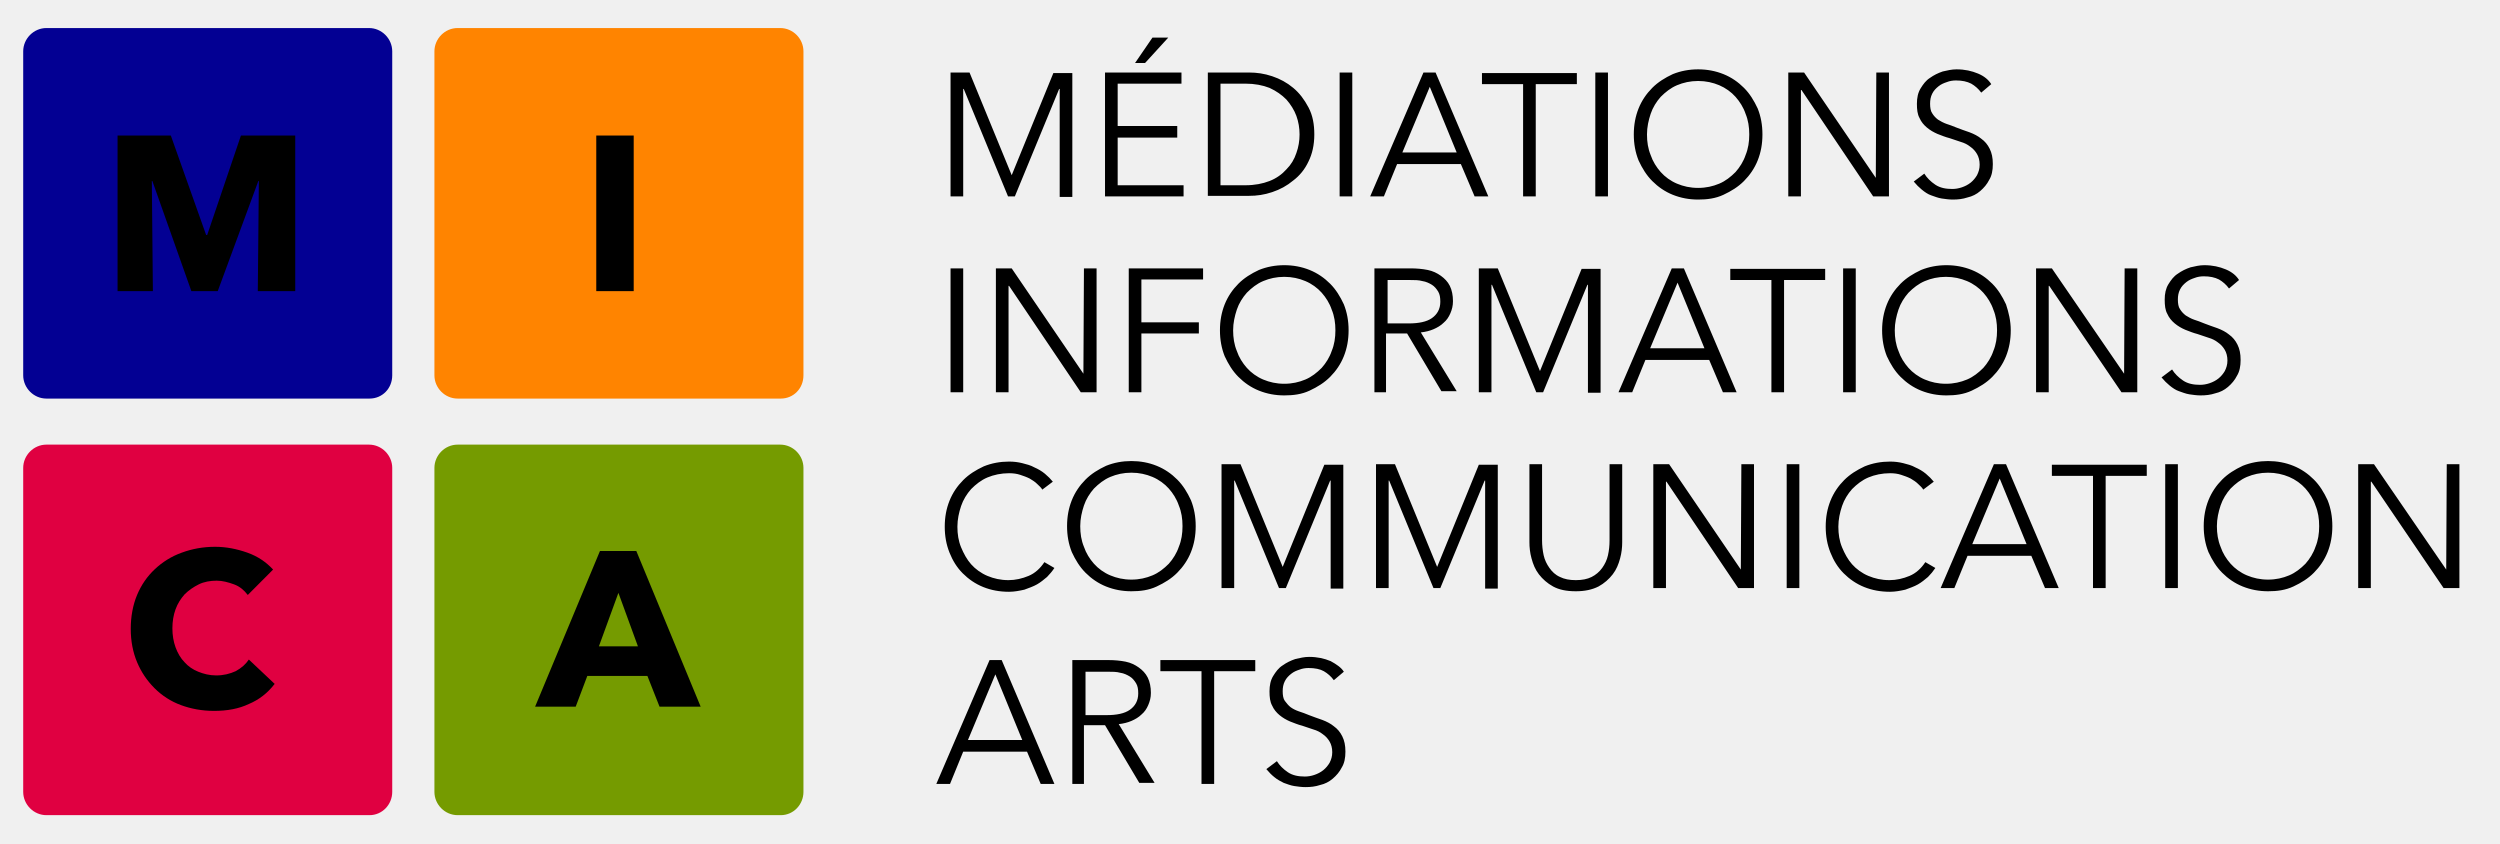
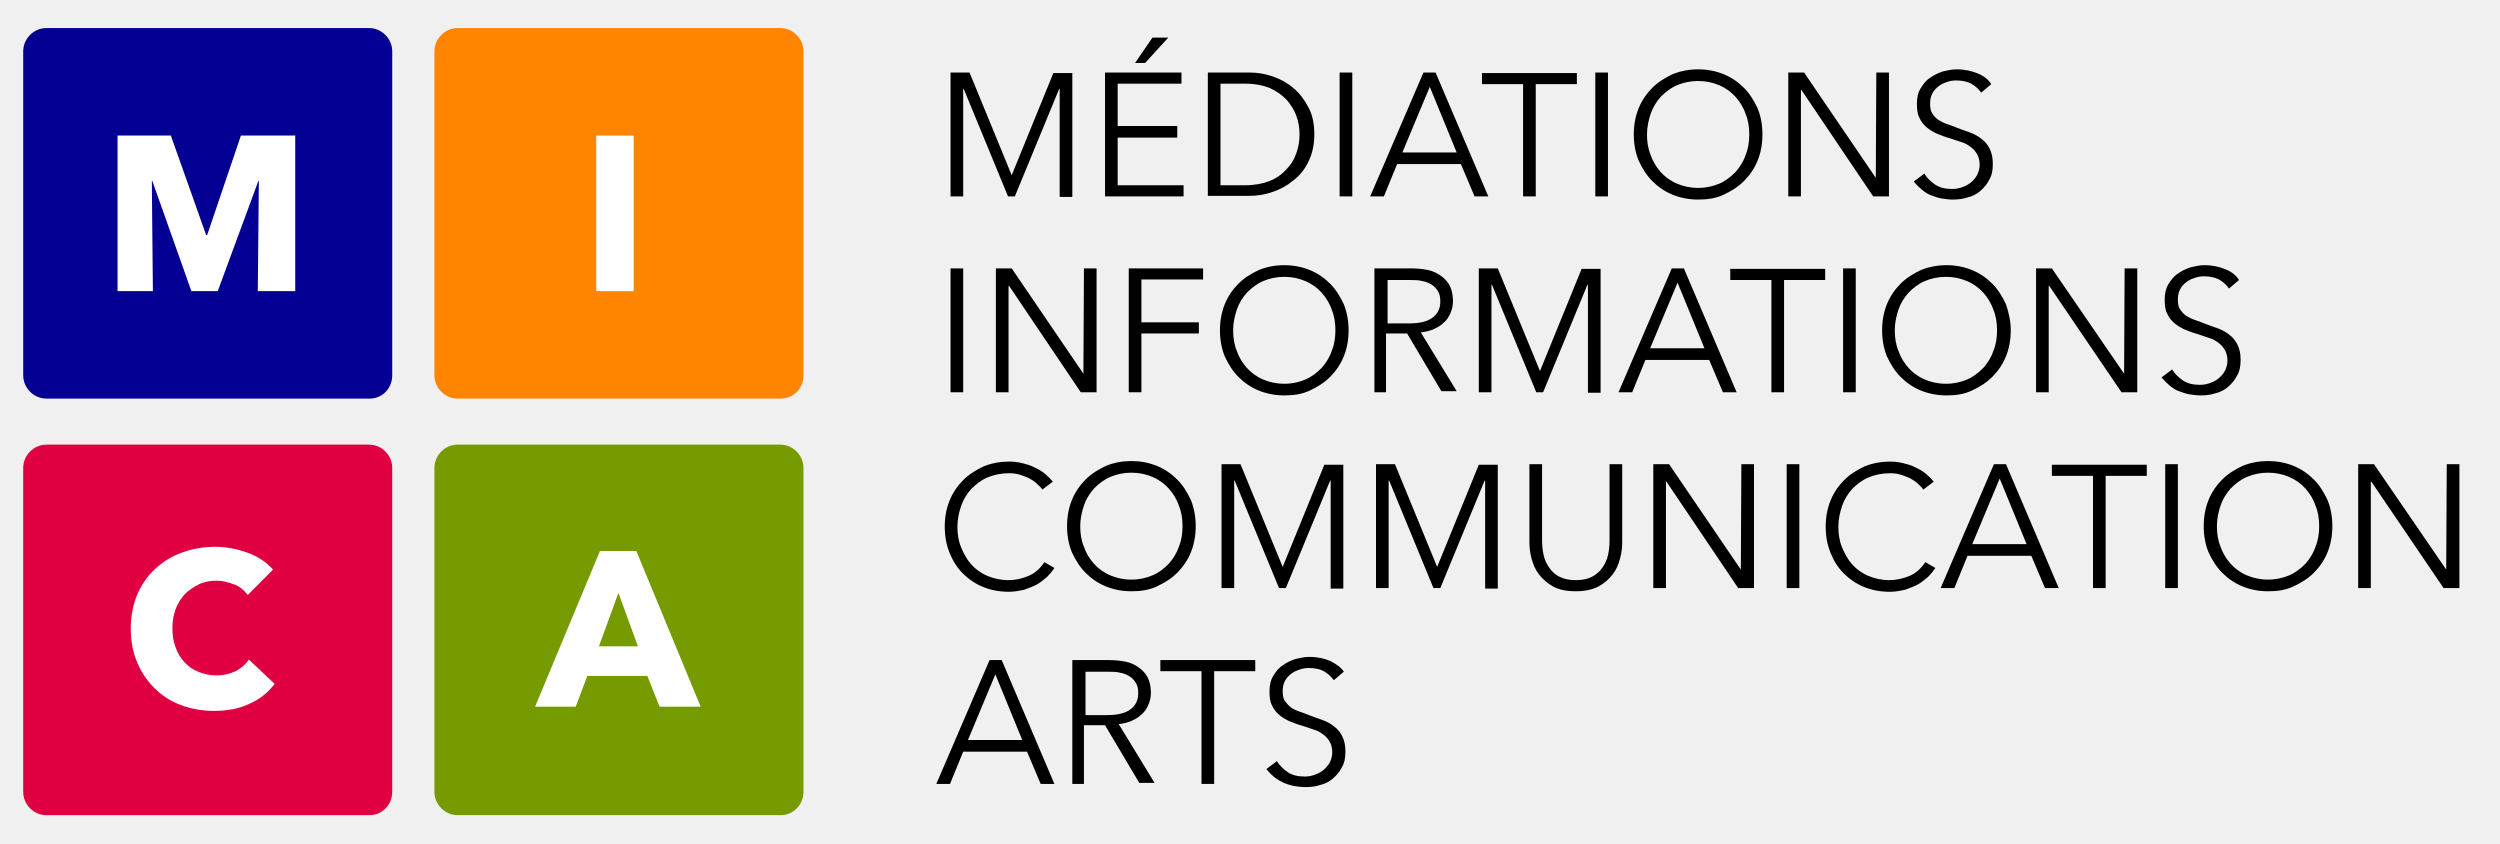
<svg xmlns="http://www.w3.org/2000/svg" width="160" height="54" viewBox="0 0 160 54" fill="none">
  <path d="M64.749 11.213L67.415 4.675H68.629V12.602H67.82V5.691H67.786L64.951 12.568H64.513L61.679 5.691H61.645V12.568H60.835V4.641H62.05L64.749 11.213ZM71.531 11.857H75.749V12.568H70.721V4.641H75.614V5.353H71.531V8.063H75.344V8.808H71.531V11.857ZM73.285 4.031H72.644L73.758 2.405H74.77L73.285 4.031ZM77.301 4.641H79.933C80.439 4.641 80.911 4.709 81.417 4.878C81.923 5.048 82.362 5.285 82.767 5.624C83.172 5.962 83.475 6.369 83.745 6.877C84.015 7.385 84.116 7.961 84.116 8.605C84.116 9.282 83.981 9.858 83.745 10.332C83.509 10.841 83.172 11.247 82.767 11.552C82.362 11.891 81.923 12.128 81.417 12.297C80.911 12.467 80.439 12.534 79.933 12.534H77.301V4.641ZM78.111 11.857H79.696C80.304 11.857 80.81 11.755 81.248 11.586C81.687 11.417 82.058 11.146 82.328 10.841C82.632 10.536 82.834 10.197 82.969 9.79C83.104 9.418 83.172 9.011 83.172 8.605C83.172 8.198 83.104 7.792 82.969 7.419C82.834 7.046 82.598 6.674 82.328 6.369C82.025 6.064 81.687 5.827 81.248 5.624C80.81 5.454 80.304 5.353 79.696 5.353H78.111V11.857ZM86.546 12.568H85.736V4.641H86.546V12.568ZM88.57 12.568H87.693L91.101 4.641H91.877L95.251 12.568H94.374L93.496 10.502H89.414L88.57 12.568ZM89.751 9.757H93.227L91.506 5.556L89.751 9.757ZM98.288 12.568H97.478V5.386H94.846V4.675H100.919V5.386H98.288V12.568ZM102.91 12.568H102.1V4.641H102.91V12.568ZM112.796 8.605C112.796 9.215 112.695 9.757 112.493 10.265C112.29 10.773 111.986 11.213 111.615 11.586C111.244 11.959 110.806 12.23 110.299 12.467C109.793 12.704 109.253 12.772 108.68 12.772C108.106 12.772 107.566 12.67 107.06 12.467C106.554 12.264 106.116 11.959 105.744 11.586C105.373 11.213 105.103 10.773 104.867 10.265C104.665 9.757 104.563 9.215 104.563 8.605C104.563 7.995 104.665 7.453 104.867 6.945C105.07 6.437 105.373 5.996 105.744 5.624C106.116 5.251 106.554 4.98 107.06 4.743C107.566 4.54 108.106 4.438 108.68 4.438C109.253 4.438 109.793 4.54 110.299 4.743C110.806 4.946 111.244 5.251 111.615 5.624C111.986 5.996 112.256 6.437 112.493 6.945C112.695 7.453 112.796 7.995 112.796 8.605ZM111.953 8.605C111.953 8.13 111.885 7.69 111.717 7.284C111.582 6.877 111.345 6.504 111.075 6.199C110.806 5.895 110.434 5.624 110.03 5.454C109.625 5.285 109.186 5.183 108.68 5.183C108.174 5.183 107.735 5.285 107.33 5.454C106.925 5.624 106.588 5.895 106.284 6.199C106.014 6.504 105.778 6.877 105.643 7.284C105.508 7.69 105.407 8.13 105.407 8.605C105.407 9.079 105.474 9.519 105.643 9.926C105.778 10.332 106.014 10.705 106.284 11.01C106.554 11.315 106.925 11.586 107.33 11.755C107.735 11.925 108.174 12.026 108.68 12.026C109.186 12.026 109.625 11.925 110.03 11.755C110.434 11.586 110.772 11.315 111.075 11.01C111.345 10.705 111.582 10.332 111.717 9.926C111.885 9.519 111.953 9.079 111.953 8.605ZM120.051 11.383L120.084 4.641H120.894V12.568H119.882L115.293 5.759H115.259V12.568H114.45V4.641H115.462L120.051 11.383ZM126.799 5.928C126.63 5.691 126.394 5.488 126.158 5.353C125.888 5.217 125.584 5.149 125.179 5.149C124.977 5.149 124.774 5.183 124.606 5.251C124.403 5.319 124.234 5.386 124.066 5.522C123.897 5.657 123.762 5.793 123.661 5.996C123.56 6.199 123.526 6.403 123.526 6.64C123.526 6.877 123.56 7.114 123.661 7.25C123.762 7.419 123.897 7.555 124.032 7.656C124.201 7.758 124.369 7.859 124.572 7.927C124.774 7.995 124.977 8.063 125.213 8.164C125.483 8.266 125.753 8.368 126.057 8.469C126.326 8.571 126.596 8.706 126.799 8.876C127.035 9.045 127.204 9.248 127.339 9.519C127.474 9.79 127.541 10.095 127.541 10.502C127.541 10.908 127.474 11.247 127.305 11.518C127.17 11.789 126.968 12.026 126.731 12.23C126.495 12.433 126.225 12.568 125.922 12.636C125.618 12.738 125.314 12.772 124.977 12.772C124.741 12.772 124.504 12.738 124.268 12.704C124.032 12.67 123.796 12.568 123.593 12.501C123.391 12.433 123.189 12.297 122.986 12.128C122.817 11.992 122.649 11.823 122.48 11.62L123.155 11.112C123.323 11.383 123.56 11.62 123.863 11.823C124.167 12.026 124.538 12.094 124.943 12.094C125.145 12.094 125.348 12.06 125.55 11.992C125.753 11.925 125.955 11.823 126.124 11.688C126.293 11.552 126.428 11.383 126.529 11.213C126.63 11.01 126.698 10.807 126.698 10.536C126.698 10.265 126.63 10.028 126.529 9.858C126.428 9.689 126.293 9.519 126.09 9.384C125.922 9.248 125.719 9.147 125.483 9.079C125.247 9.011 125.011 8.91 124.774 8.842C124.504 8.774 124.268 8.673 123.998 8.571C123.762 8.469 123.526 8.334 123.323 8.164C123.121 7.995 122.952 7.792 122.851 7.555C122.716 7.317 122.682 7.013 122.682 6.64C122.682 6.267 122.75 5.928 122.919 5.657C123.087 5.386 123.256 5.149 123.526 4.98C123.762 4.811 124.032 4.675 124.336 4.573C124.639 4.506 124.909 4.438 125.213 4.438C125.753 4.438 126.191 4.54 126.596 4.709C127.001 4.878 127.271 5.115 127.44 5.386L126.799 5.928ZM61.645 25.103H60.835V17.176H61.645V25.103ZM69.338 23.917L69.372 17.176H70.181V25.103H69.169L64.58 18.294H64.547V25.103H63.737V17.176H64.749L69.338 23.917ZM73.049 25.103H72.24V17.176H76.997V17.887H73.049V20.631H76.727V21.343H73.049V25.103ZM86.31 21.139C86.31 21.749 86.208 22.291 86.006 22.799C85.803 23.307 85.5 23.748 85.129 24.12C84.757 24.493 84.319 24.764 83.813 25.001C83.307 25.238 82.767 25.306 82.193 25.306C81.62 25.306 81.08 25.204 80.574 25.001C80.067 24.798 79.629 24.493 79.258 24.12C78.886 23.748 78.617 23.307 78.38 22.799C78.178 22.291 78.077 21.749 78.077 21.139C78.077 20.529 78.178 19.988 78.38 19.479C78.583 18.971 78.886 18.531 79.258 18.158C79.629 17.785 80.067 17.514 80.574 17.277C81.08 17.074 81.62 16.972 82.193 16.972C82.767 16.972 83.307 17.074 83.813 17.277C84.319 17.481 84.757 17.785 85.129 18.158C85.5 18.531 85.77 18.971 86.006 19.479C86.208 19.988 86.31 20.529 86.31 21.139ZM85.466 21.139C85.466 20.665 85.399 20.225 85.23 19.818C85.095 19.412 84.859 19.039 84.589 18.734C84.319 18.429 83.948 18.158 83.543 17.989C83.138 17.819 82.699 17.718 82.193 17.718C81.687 17.718 81.248 17.819 80.844 17.989C80.439 18.158 80.101 18.429 79.798 18.734C79.528 19.039 79.291 19.412 79.156 19.818C79.022 20.225 78.92 20.665 78.92 21.139C78.92 21.614 78.988 22.054 79.156 22.46C79.291 22.867 79.528 23.24 79.798 23.544C80.067 23.849 80.439 24.12 80.844 24.29C81.248 24.459 81.687 24.561 82.193 24.561C82.699 24.561 83.138 24.459 83.543 24.29C83.948 24.12 84.285 23.849 84.589 23.544C84.859 23.24 85.095 22.867 85.23 22.46C85.399 22.054 85.466 21.614 85.466 21.139ZM88.773 25.103H87.963V17.176H90.291C90.662 17.176 91.033 17.209 91.371 17.277C91.708 17.345 91.978 17.481 92.214 17.65C92.45 17.819 92.653 18.023 92.788 18.294C92.923 18.565 92.99 18.903 92.99 19.276C92.99 19.581 92.923 19.818 92.822 20.055C92.72 20.292 92.585 20.496 92.383 20.665C92.214 20.834 91.978 20.97 91.742 21.072C91.506 21.173 91.236 21.241 90.932 21.275L93.227 25.035H92.248L90.055 21.343H88.705V25.103H88.773ZM88.773 20.699H90.156C90.797 20.699 91.303 20.597 91.641 20.36C91.978 20.123 92.18 19.784 92.18 19.31C92.18 19.039 92.147 18.836 92.046 18.666C91.944 18.497 91.809 18.328 91.641 18.226C91.472 18.124 91.269 18.023 91.033 17.989C90.797 17.921 90.527 17.921 90.224 17.921H88.806V20.699H88.773ZM98.558 23.748L101.223 17.209H102.438V25.137H101.628V18.226H101.594L98.76 25.103H98.321L95.487 18.226H95.453V25.103H94.644V17.176H95.858L98.558 23.748ZM104.462 25.103H103.585L106.993 17.176H107.769L111.143 25.103H110.266L109.388 23.036H105.306L104.462 25.103ZM105.609 22.291H109.085L107.364 18.09L105.609 22.291ZM114.18 25.103H113.37V17.921H110.738V17.209H116.811V17.921H114.18V25.103ZM118.768 25.103H117.959V17.176H118.768V25.103ZM128.688 21.139C128.688 21.749 128.587 22.291 128.385 22.799C128.182 23.307 127.879 23.748 127.507 24.12C127.136 24.493 126.698 24.764 126.191 25.001C125.685 25.238 125.146 25.306 124.572 25.306C123.998 25.306 123.458 25.204 122.952 25.001C122.446 24.798 122.008 24.493 121.636 24.12C121.265 23.748 120.995 23.307 120.759 22.799C120.557 22.291 120.455 21.749 120.455 21.139C120.455 20.529 120.557 19.988 120.759 19.479C120.962 18.971 121.265 18.531 121.636 18.158C122.008 17.785 122.446 17.514 122.952 17.277C123.458 17.074 123.998 16.972 124.572 16.972C125.146 16.972 125.685 17.074 126.191 17.277C126.698 17.481 127.136 17.785 127.507 18.158C127.879 18.531 128.148 18.971 128.385 19.479C128.553 19.988 128.688 20.529 128.688 21.139ZM127.811 21.139C127.811 20.665 127.744 20.225 127.575 19.818C127.44 19.412 127.204 19.039 126.934 18.734C126.664 18.429 126.293 18.158 125.888 17.989C125.483 17.819 125.044 17.718 124.538 17.718C124.032 17.718 123.593 17.819 123.189 17.989C122.784 18.158 122.446 18.429 122.143 18.734C121.873 19.039 121.636 19.412 121.501 19.818C121.367 20.225 121.265 20.665 121.265 21.139C121.265 21.614 121.333 22.054 121.501 22.46C121.636 22.867 121.873 23.24 122.143 23.544C122.412 23.849 122.784 24.12 123.189 24.29C123.593 24.459 124.032 24.561 124.538 24.561C125.044 24.561 125.483 24.459 125.888 24.29C126.293 24.12 126.63 23.849 126.934 23.544C127.204 23.24 127.44 22.867 127.575 22.46C127.744 22.054 127.811 21.614 127.811 21.139ZM135.943 23.917L135.976 17.176H136.786V25.103H135.774L131.151 18.294H131.118V25.103H130.308V17.176H131.32L135.943 23.917ZM142.657 18.463C142.488 18.226 142.252 18.023 142.016 17.887C141.746 17.752 141.442 17.684 141.038 17.684C140.835 17.684 140.633 17.718 140.464 17.785C140.261 17.853 140.093 17.921 139.924 18.056C139.755 18.192 139.62 18.328 139.519 18.531C139.418 18.734 139.384 18.937 139.384 19.174C139.384 19.412 139.418 19.649 139.519 19.784C139.62 19.954 139.755 20.089 139.89 20.191C140.059 20.292 140.228 20.394 140.43 20.462C140.633 20.529 140.835 20.597 141.071 20.699C141.341 20.8 141.611 20.902 141.915 21.004C142.185 21.105 142.455 21.241 142.657 21.41C142.893 21.58 143.062 21.783 143.197 22.054C143.332 22.325 143.399 22.63 143.399 23.036C143.399 23.443 143.332 23.782 143.163 24.053C143.028 24.324 142.826 24.561 142.59 24.764C142.353 24.967 142.083 25.103 141.78 25.171C141.476 25.272 141.172 25.306 140.835 25.306C140.599 25.306 140.363 25.272 140.127 25.238C139.89 25.204 139.654 25.103 139.452 25.035C139.249 24.967 139.047 24.832 138.844 24.663C138.676 24.527 138.507 24.358 138.338 24.154L139.013 23.646C139.182 23.917 139.418 24.154 139.722 24.358C140.025 24.561 140.396 24.629 140.801 24.629C141.004 24.629 141.206 24.595 141.409 24.527C141.611 24.459 141.814 24.358 141.982 24.222C142.151 24.087 142.286 23.917 142.387 23.748C142.488 23.544 142.556 23.341 142.556 23.07C142.556 22.799 142.488 22.562 142.387 22.393C142.286 22.223 142.151 22.054 141.949 21.918C141.78 21.783 141.577 21.681 141.341 21.614C141.105 21.546 140.869 21.444 140.633 21.376C140.363 21.309 140.127 21.207 139.857 21.105C139.62 21.004 139.384 20.868 139.182 20.699C138.979 20.529 138.811 20.326 138.709 20.089C138.574 19.852 138.541 19.547 138.541 19.174C138.541 18.802 138.608 18.463 138.777 18.192C138.946 17.921 139.114 17.684 139.384 17.514C139.62 17.345 139.89 17.209 140.194 17.108C140.498 17.04 140.768 16.972 141.071 16.972C141.611 16.972 142.05 17.074 142.455 17.243C142.86 17.413 143.129 17.65 143.298 17.921L142.657 18.463ZM67.482 36.35C67.347 36.553 67.178 36.757 67.01 36.926C66.807 37.095 66.605 37.265 66.369 37.4C66.132 37.536 65.829 37.637 65.559 37.739C65.255 37.807 64.918 37.874 64.58 37.874C63.973 37.874 63.433 37.773 62.927 37.57C62.421 37.366 61.982 37.062 61.611 36.689C61.24 36.316 60.97 35.876 60.768 35.368C60.565 34.859 60.464 34.317 60.464 33.708C60.464 33.098 60.565 32.556 60.768 32.048C60.97 31.54 61.274 31.099 61.645 30.727C62.016 30.354 62.455 30.083 62.961 29.846C63.467 29.642 64.007 29.541 64.58 29.541C64.884 29.541 65.154 29.575 65.424 29.642C65.694 29.71 65.964 29.778 66.2 29.913C66.436 30.015 66.672 30.151 66.875 30.32C67.077 30.489 67.246 30.659 67.381 30.828L66.706 31.336C66.638 31.201 66.504 31.099 66.369 30.964C66.234 30.828 66.065 30.727 65.896 30.625C65.694 30.523 65.491 30.456 65.289 30.388C65.087 30.32 64.85 30.286 64.58 30.286C64.074 30.286 63.602 30.388 63.197 30.557C62.792 30.727 62.455 30.997 62.151 31.302C61.881 31.607 61.645 31.98 61.51 32.386C61.375 32.793 61.274 33.233 61.274 33.708C61.274 34.182 61.341 34.622 61.51 35.029C61.679 35.435 61.881 35.808 62.151 36.113C62.421 36.418 62.792 36.689 63.197 36.858C63.602 37.028 64.04 37.129 64.547 37.129C64.985 37.129 65.424 37.028 65.829 36.858C66.234 36.689 66.571 36.384 66.841 35.977L67.482 36.35ZM76.525 33.674C76.525 34.284 76.423 34.826 76.221 35.334C76.019 35.842 75.715 36.282 75.344 36.655C74.973 37.028 74.534 37.299 74.028 37.536C73.522 37.773 72.982 37.841 72.408 37.841C71.835 37.841 71.295 37.739 70.789 37.536C70.283 37.333 69.844 37.028 69.473 36.655C69.102 36.282 68.832 35.842 68.596 35.334C68.393 34.826 68.292 34.284 68.292 33.674C68.292 33.064 68.393 32.522 68.596 32.014C68.798 31.506 69.102 31.065 69.473 30.693C69.844 30.32 70.283 30.049 70.789 29.812C71.295 29.608 71.835 29.507 72.408 29.507C72.982 29.507 73.522 29.608 74.028 29.812C74.534 30.015 74.973 30.32 75.344 30.693C75.715 31.065 75.985 31.506 76.221 32.014C76.423 32.522 76.525 33.064 76.525 33.674ZM75.681 33.674C75.681 33.2 75.614 32.759 75.445 32.353C75.31 31.946 75.074 31.573 74.804 31.268C74.534 30.964 74.163 30.693 73.758 30.523C73.353 30.354 72.914 30.252 72.408 30.252C71.902 30.252 71.463 30.354 71.059 30.523C70.654 30.693 70.316 30.964 70.013 31.268C69.743 31.573 69.507 31.946 69.372 32.353C69.237 32.759 69.135 33.2 69.135 33.674C69.135 34.148 69.203 34.589 69.372 34.995C69.507 35.401 69.743 35.774 70.013 36.079C70.283 36.384 70.654 36.655 71.059 36.824C71.463 36.994 71.902 37.095 72.408 37.095C72.914 37.095 73.353 36.994 73.758 36.824C74.163 36.655 74.5 36.384 74.804 36.079C75.074 35.774 75.31 35.401 75.445 34.995C75.614 34.589 75.681 34.148 75.681 33.674ZM82.092 36.282L84.757 29.744H85.972V37.671H85.162V30.76H85.129L82.294 37.637H81.856L79.022 30.76H78.988V37.637H78.178V29.71H79.393L82.092 36.282ZM91.978 36.282L94.644 29.744H95.858V37.671H95.049V30.76H95.015L92.18 37.637H91.742L88.908 30.76H88.874V37.637H88.064V29.71H89.279L91.978 36.282ZM100.852 37.841C100.245 37.841 99.772 37.739 99.401 37.536C99.03 37.333 98.726 37.062 98.49 36.757C98.254 36.452 98.119 36.113 98.018 35.74C97.916 35.368 97.883 35.029 97.883 34.69V29.71H98.692V34.589C98.692 34.893 98.726 35.232 98.794 35.537C98.861 35.842 98.996 36.113 99.165 36.35C99.334 36.587 99.536 36.791 99.84 36.926C100.11 37.062 100.447 37.129 100.852 37.129C101.257 37.129 101.594 37.062 101.864 36.926C102.134 36.791 102.37 36.587 102.539 36.35C102.708 36.113 102.843 35.842 102.91 35.537C102.978 35.232 103.011 34.927 103.011 34.589V29.71H103.821V34.69C103.821 35.029 103.787 35.368 103.686 35.74C103.585 36.113 103.45 36.452 103.214 36.757C102.978 37.062 102.674 37.333 102.303 37.536C101.898 37.739 101.426 37.841 100.852 37.841ZM111.413 36.452L111.447 29.71H112.256V37.637H111.244L106.655 30.828H106.622V37.637H105.812V29.71H106.824L111.413 36.452ZM115.158 37.637H114.348V29.71H115.158V37.637ZM123.863 36.35C123.728 36.553 123.56 36.757 123.391 36.926C123.189 37.095 122.986 37.265 122.75 37.4C122.514 37.536 122.21 37.637 121.94 37.739C121.636 37.807 121.299 37.874 120.962 37.874C120.354 37.874 119.814 37.773 119.308 37.57C118.802 37.366 118.364 37.062 117.992 36.689C117.621 36.316 117.351 35.876 117.149 35.368C116.946 34.859 116.845 34.317 116.845 33.708C116.845 33.098 116.946 32.556 117.149 32.048C117.351 31.54 117.655 31.099 118.026 30.727C118.397 30.354 118.836 30.083 119.342 29.846C119.848 29.642 120.388 29.541 120.962 29.541C121.265 29.541 121.535 29.575 121.805 29.642C122.075 29.71 122.345 29.778 122.581 29.913C122.817 30.015 123.054 30.151 123.256 30.32C123.458 30.489 123.627 30.659 123.762 30.828L123.087 31.336C123.02 31.201 122.885 31.099 122.75 30.964C122.615 30.828 122.446 30.727 122.278 30.625C122.075 30.523 121.873 30.456 121.67 30.388C121.468 30.32 121.232 30.286 120.962 30.286C120.455 30.286 119.983 30.388 119.578 30.557C119.173 30.727 118.836 30.997 118.532 31.302C118.262 31.607 118.026 31.98 117.891 32.386C117.756 32.793 117.655 33.233 117.655 33.708C117.655 34.182 117.722 34.622 117.891 35.029C118.06 35.435 118.262 35.808 118.532 36.113C118.802 36.418 119.173 36.689 119.578 36.858C119.983 37.028 120.422 37.129 120.928 37.129C121.367 37.129 121.805 37.028 122.21 36.858C122.615 36.689 122.952 36.384 123.222 35.977L123.863 36.35ZM125.078 37.637H124.201L127.609 29.71H128.385L131.759 37.637H130.881L130.004 35.571H125.922L125.078 37.637ZM126.225 34.826H129.701L127.98 30.625L126.225 34.826ZM134.762 37.637H133.952V30.456H131.32V29.744H137.393V30.456H134.762V37.637ZM139.384 37.637H138.574V29.71H139.384V37.637ZM149.27 33.674C149.27 34.284 149.169 34.826 148.967 35.334C148.764 35.842 148.461 36.282 148.089 36.655C147.718 37.028 147.28 37.299 146.774 37.536C146.267 37.773 145.728 37.841 145.154 37.841C144.58 37.841 144.04 37.739 143.534 37.536C143.028 37.333 142.59 37.028 142.218 36.655C141.847 36.282 141.577 35.842 141.341 35.334C141.139 34.826 141.038 34.284 141.038 33.674C141.038 33.064 141.139 32.522 141.341 32.014C141.544 31.506 141.847 31.065 142.218 30.693C142.59 30.32 143.028 30.049 143.534 29.812C144.04 29.608 144.58 29.507 145.154 29.507C145.728 29.507 146.267 29.608 146.774 29.812C147.28 30.015 147.718 30.32 148.089 30.693C148.461 31.065 148.73 31.506 148.967 32.014C149.169 32.522 149.27 33.064 149.27 33.674ZM148.427 33.674C148.427 33.2 148.359 32.759 148.191 32.353C148.056 31.946 147.819 31.573 147.55 31.268C147.28 30.964 146.908 30.693 146.504 30.523C146.099 30.354 145.66 30.252 145.154 30.252C144.648 30.252 144.209 30.354 143.804 30.523C143.399 30.693 143.062 30.964 142.758 31.268C142.488 31.573 142.252 31.946 142.117 32.353C141.982 32.759 141.881 33.2 141.881 33.674C141.881 34.148 141.949 34.589 142.117 34.995C142.252 35.401 142.488 35.774 142.758 36.079C143.028 36.384 143.399 36.655 143.804 36.824C144.209 36.994 144.648 37.095 145.154 37.095C145.66 37.095 146.099 36.994 146.504 36.824C146.908 36.655 147.246 36.384 147.55 36.079C147.819 35.774 148.056 35.401 148.191 34.995C148.359 34.589 148.427 34.148 148.427 33.674ZM156.558 36.452L156.592 29.71H157.402V37.637H156.39L151.767 30.828H151.733V37.637H150.924V29.71H151.936L156.558 36.452ZM60.801 50.172H59.924L63.332 42.245H64.108L67.482 50.172H66.605L65.728 48.105H61.645L60.801 50.172ZM61.949 47.36H65.424L63.703 43.159L61.949 47.36ZM69.439 50.172H68.629V42.245H70.957C71.329 42.245 71.7 42.279 72.037 42.346C72.374 42.414 72.644 42.55 72.881 42.719C73.117 42.888 73.319 43.092 73.454 43.363C73.589 43.634 73.657 43.972 73.657 44.345C73.657 44.65 73.589 44.887 73.488 45.124C73.387 45.361 73.252 45.565 73.049 45.734C72.881 45.903 72.644 46.039 72.408 46.141C72.172 46.242 71.902 46.31 71.599 46.344L73.893 50.104H72.914L70.721 46.411H69.372V50.172H69.439ZM69.439 45.768H70.822C71.463 45.768 71.97 45.666 72.307 45.429C72.644 45.192 72.847 44.853 72.847 44.379C72.847 44.108 72.813 43.905 72.712 43.735C72.611 43.566 72.476 43.397 72.307 43.295C72.138 43.193 71.936 43.092 71.7 43.058C71.463 42.99 71.194 42.99 70.89 42.99H69.473V45.768H69.439ZM77.706 50.172H76.896V42.956H74.264V42.245H80.337V42.956H77.706V50.172ZM85.365 43.532C85.196 43.295 84.96 43.092 84.724 42.956C84.488 42.821 84.15 42.753 83.745 42.753C83.543 42.753 83.34 42.787 83.172 42.855C82.969 42.922 82.8 42.99 82.632 43.126C82.463 43.261 82.328 43.397 82.227 43.6C82.126 43.803 82.092 44.006 82.092 44.243C82.092 44.481 82.126 44.718 82.227 44.853C82.328 44.989 82.463 45.158 82.598 45.26C82.733 45.361 82.936 45.463 83.138 45.531C83.34 45.599 83.543 45.666 83.779 45.768C84.049 45.87 84.319 45.971 84.623 46.073C84.892 46.174 85.162 46.31 85.365 46.479C85.601 46.649 85.77 46.852 85.905 47.123C86.04 47.394 86.107 47.699 86.107 48.105C86.107 48.512 86.04 48.851 85.871 49.122C85.736 49.393 85.534 49.63 85.297 49.833C85.061 50.036 84.791 50.172 84.488 50.24C84.184 50.341 83.88 50.375 83.543 50.375C83.307 50.375 83.07 50.341 82.834 50.307C82.598 50.273 82.362 50.172 82.159 50.104C81.957 50.002 81.754 49.901 81.552 49.731C81.383 49.596 81.215 49.427 81.046 49.223L81.721 48.715C81.889 48.986 82.126 49.223 82.429 49.427C82.733 49.63 83.104 49.698 83.509 49.698C83.712 49.698 83.914 49.664 84.116 49.596C84.319 49.528 84.521 49.427 84.69 49.291C84.859 49.156 84.994 48.986 85.095 48.817C85.196 48.614 85.264 48.41 85.264 48.139C85.264 47.868 85.196 47.631 85.095 47.462C84.994 47.292 84.859 47.123 84.656 46.987C84.488 46.852 84.285 46.75 84.049 46.683C83.813 46.615 83.576 46.513 83.34 46.445C83.07 46.378 82.834 46.276 82.564 46.174C82.328 46.073 82.092 45.937 81.889 45.768C81.687 45.599 81.518 45.395 81.417 45.158C81.282 44.921 81.248 44.616 81.248 44.243C81.248 43.871 81.316 43.532 81.485 43.261C81.653 42.99 81.822 42.753 82.092 42.583C82.328 42.414 82.598 42.279 82.902 42.177C83.205 42.109 83.475 42.041 83.779 42.041C84.319 42.041 84.757 42.143 85.162 42.312C85.534 42.516 85.837 42.719 86.006 42.99L85.365 43.532Z" fill="black" />
  <path d="M23.652 25.509H2.969C2.159 25.509 1.485 24.832 1.485 24.019V3.286C1.485 2.473 2.159 1.795 2.969 1.795H23.619C24.428 1.795 25.103 2.473 25.103 3.286V24.019C25.103 24.866 24.462 25.509 23.652 25.509Z" fill="#030093" />
  <path d="M49.971 25.509H29.287C28.477 25.509 27.803 24.832 27.803 24.019V3.286C27.803 2.473 28.477 1.795 29.287 1.795H49.937C50.746 1.795 51.421 2.473 51.421 3.286V24.019C51.421 24.866 50.78 25.509 49.971 25.509Z" fill="#FF8400" />
  <path d="M23.652 52.17H2.969C2.159 52.17 1.485 51.493 1.485 50.68V29.947C1.485 29.134 2.159 28.456 2.969 28.456H23.619C24.428 28.456 25.103 29.134 25.103 29.947V50.68C25.103 51.493 24.462 52.17 23.652 52.17Z" fill="#E00041" />
  <path d="M49.971 52.17H29.287C28.477 52.17 27.803 51.493 27.803 50.68V29.947C27.803 29.134 28.477 28.456 29.287 28.456H49.937C50.746 28.456 51.421 29.134 51.421 29.947V50.68C51.421 51.493 50.78 52.17 49.971 52.17Z" fill="#759B00" />
-   <path d="M16.499 18.632L16.567 11.586H16.533L13.935 18.632H12.248L9.751 11.586H9.717L9.785 18.632H7.524V8.672H10.932L13.193 15.041H13.26L15.42 8.672H18.895V18.632H16.499ZM42.21 45.226L41.434 43.261H37.587L36.845 45.226H34.247L38.397 35.266H40.725L44.842 45.226H42.21ZM39.578 37.942L38.33 41.364H40.827L39.578 37.942ZM15.926 45.056C15.285 45.361 14.542 45.497 13.699 45.497C12.923 45.497 12.214 45.361 11.573 45.124C10.932 44.887 10.358 44.514 9.886 44.04C9.414 43.566 9.043 43.024 8.773 42.38C8.503 41.736 8.368 41.025 8.368 40.246C8.368 39.467 8.503 38.721 8.773 38.078C9.043 37.434 9.414 36.892 9.92 36.418C10.392 35.977 10.966 35.605 11.641 35.367C12.282 35.13 12.99 34.995 13.766 34.995C14.475 34.995 15.15 35.13 15.825 35.367C16.499 35.605 17.039 35.977 17.478 36.452L15.858 38.078C15.622 37.773 15.352 37.536 14.981 37.4C14.61 37.265 14.239 37.163 13.868 37.163C13.463 37.163 13.058 37.231 12.72 37.4C12.383 37.569 12.079 37.773 11.809 38.044C11.573 38.315 11.371 38.62 11.236 38.992C11.101 39.365 11.033 39.772 11.033 40.212C11.033 40.652 11.101 41.059 11.236 41.431C11.371 41.804 11.573 42.143 11.809 42.38C12.046 42.651 12.349 42.854 12.687 42.99C13.024 43.125 13.395 43.227 13.834 43.227C14.306 43.227 14.711 43.125 15.082 42.956C15.453 42.753 15.723 42.516 15.926 42.211L17.579 43.769C17.107 44.379 16.567 44.785 15.926 45.056ZM38.161 18.632V8.672H40.557V18.632H38.161Z" fill="black" />
+   <path d="M16.499 18.632L16.567 11.586H16.533L13.935 18.632H12.248L9.751 11.586H9.717L9.785 18.632H7.524V8.672H10.932L13.193 15.041H13.26L15.42 8.672H18.895V18.632H16.499ZM42.21 45.226L41.434 43.261H37.587L36.845 45.226H34.247L38.397 35.266H40.725L44.842 45.226H42.21ZM39.578 37.942L38.33 41.364H40.827L39.578 37.942ZM15.926 45.056C15.285 45.361 14.542 45.497 13.699 45.497C12.923 45.497 12.214 45.361 11.573 45.124C10.932 44.887 10.358 44.514 9.886 44.04C9.414 43.566 9.043 43.024 8.773 42.38C8.503 41.736 8.368 41.025 8.368 40.246C8.368 39.467 8.503 38.721 8.773 38.078C9.043 37.434 9.414 36.892 9.92 36.418C10.392 35.977 10.966 35.605 11.641 35.367C12.282 35.13 12.99 34.995 13.766 34.995C14.475 34.995 15.15 35.13 15.825 35.367C16.499 35.605 17.039 35.977 17.478 36.452L15.858 38.078C15.622 37.773 15.352 37.536 14.981 37.4C14.61 37.265 14.239 37.163 13.868 37.163C13.463 37.163 13.058 37.231 12.72 37.4C12.383 37.569 12.079 37.773 11.809 38.044C11.573 38.315 11.371 38.62 11.236 38.992C11.101 39.365 11.033 39.772 11.033 40.212C11.033 40.652 11.101 41.059 11.236 41.431C11.371 41.804 11.573 42.143 11.809 42.38C12.046 42.651 12.349 42.854 12.687 42.99C13.024 43.125 13.395 43.227 13.834 43.227C14.306 43.227 14.711 43.125 15.082 42.956C15.453 42.753 15.723 42.516 15.926 42.211L17.579 43.769C17.107 44.379 16.567 44.785 15.926 45.056ZM38.161 18.632V8.672H40.557V18.632H38.161Z" fill="white" />
</svg>
